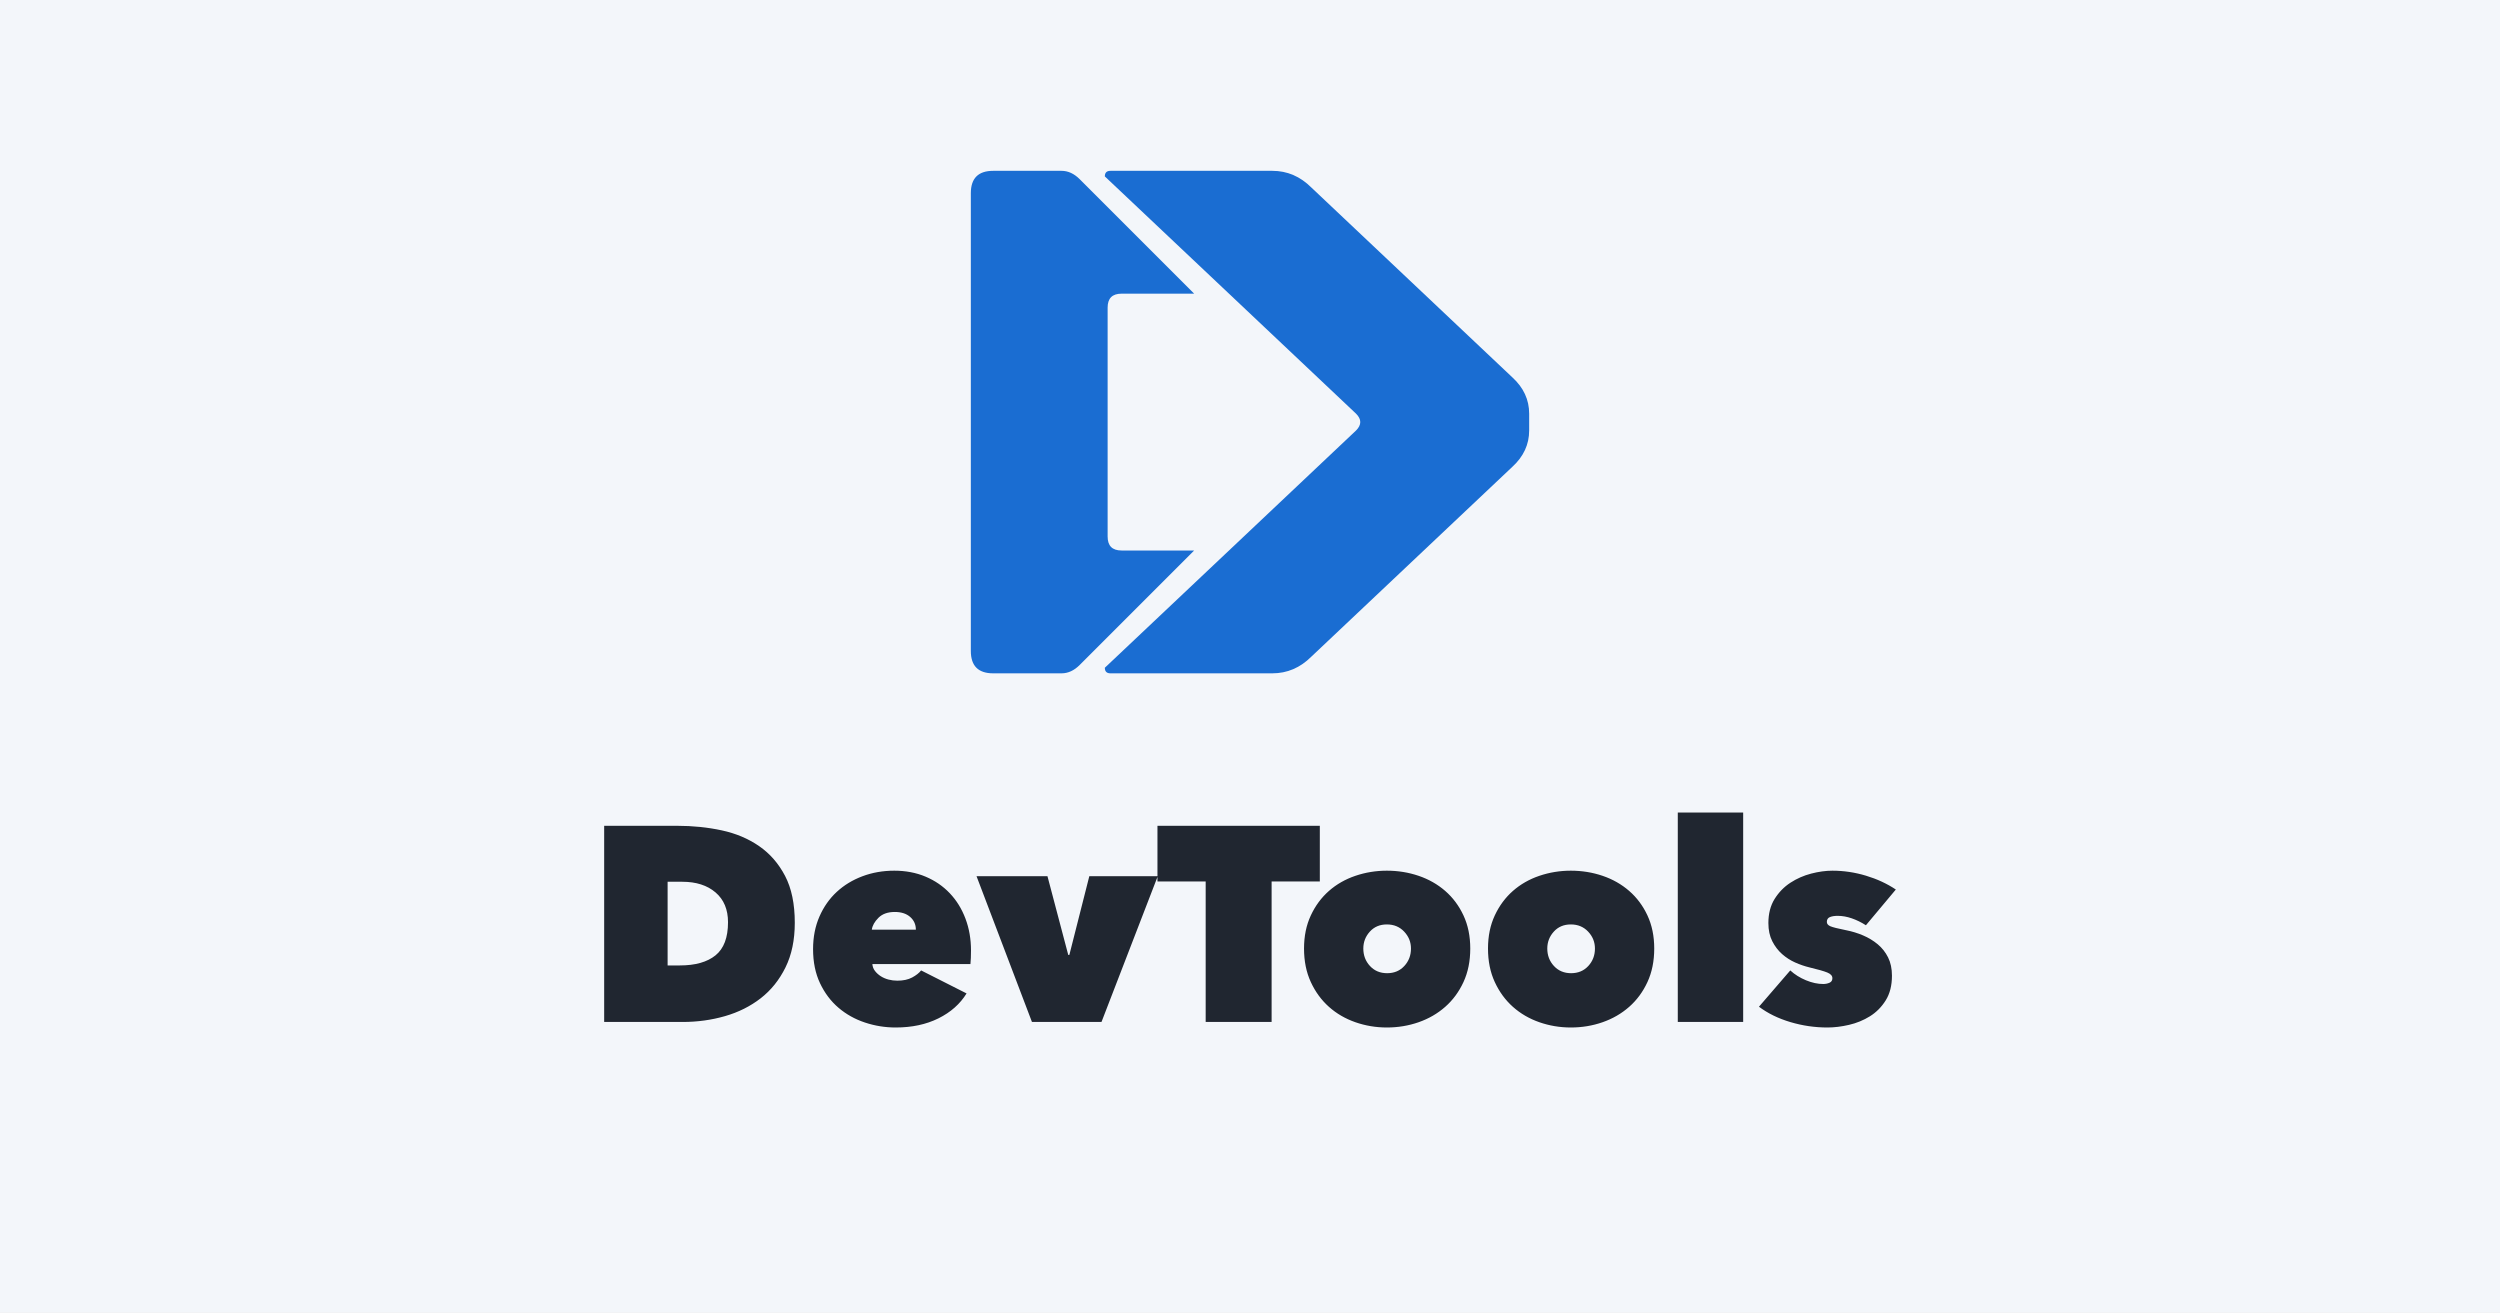
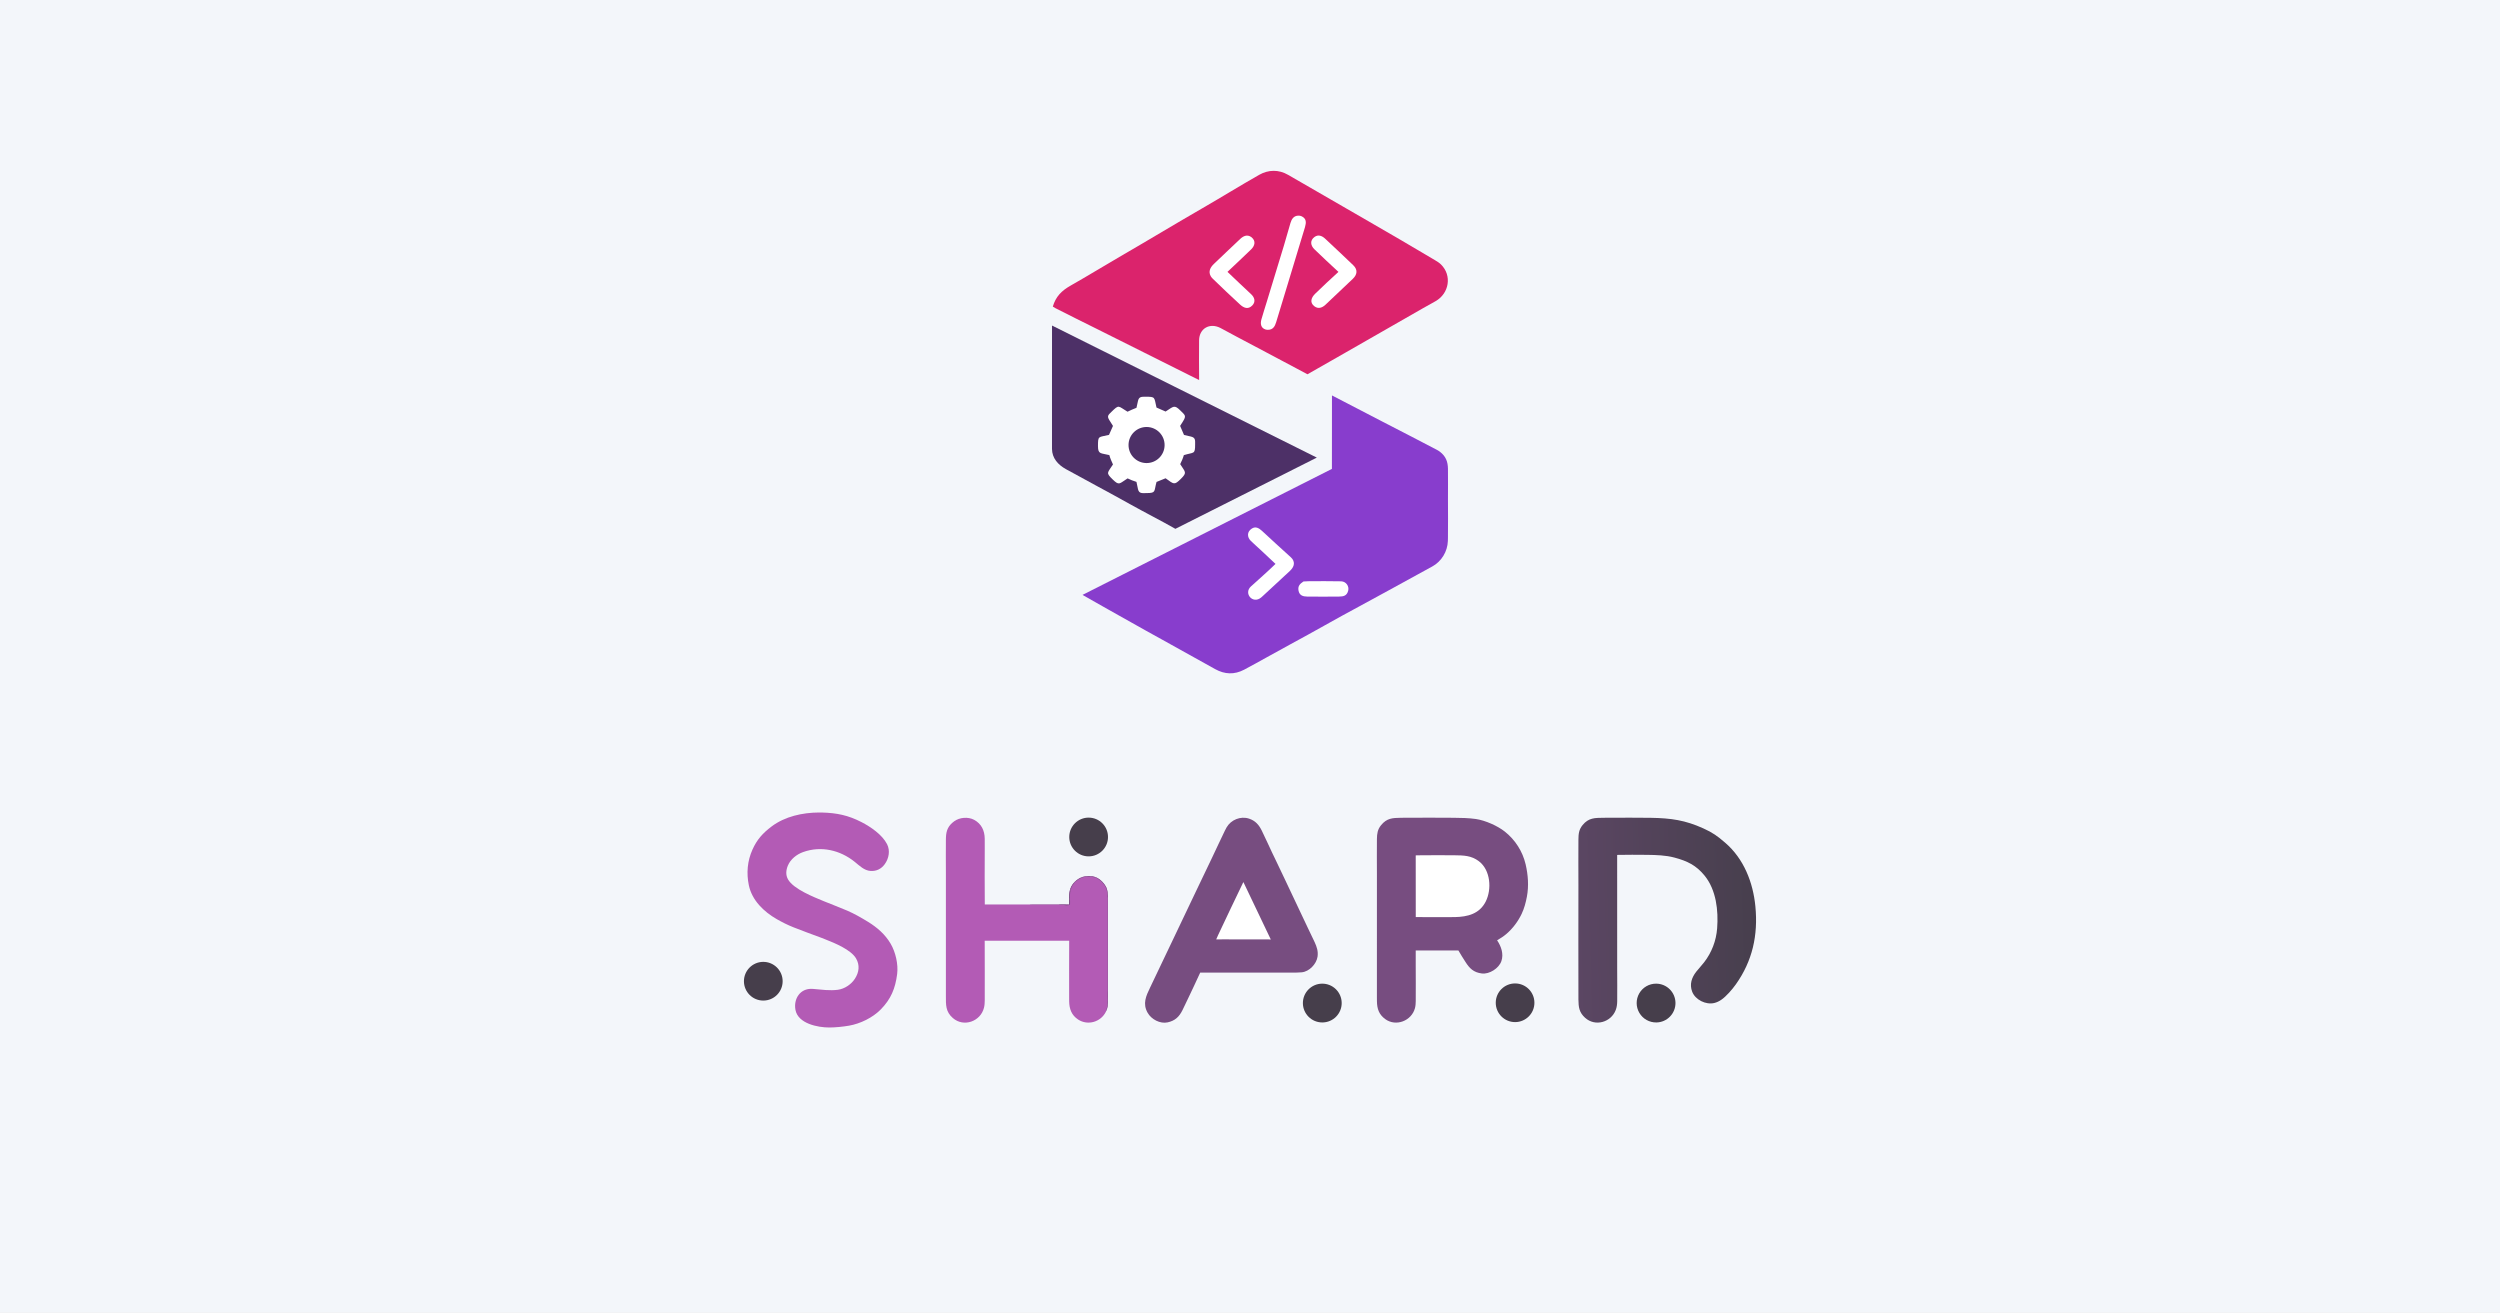
- <svg xmlns="http://www.w3.org/2000/svg" width="1200" height="630" viewBox="0 0 1200 630">
-   <rect width="1200" height="630" fill="#F3F6FA" />
-   <g fill="#1A6DD2" transform="translate(466 82) scale(0.67)">
-     <path d="M16 0H65Q72 0 78 6L160 88H108Q98 88 98 98V262Q98 272 108 272H160L78 354Q72 360 65 360H16Q0 360 0 344V16Q0 0 16 0Z" />
-     <path d="M100 0H216Q232 0 244 12L388 148Q400 159 400 174V186Q400 201 388 212L244 348Q232 360 216 360H100Q96 360 96 356L276 186Q282 180 276 174L96 4Q96 0 100 0Z" />
+ <svg xmlns="http://www.w3.org/2000/svg" width="1200" height="630" viewBox="0 0 1200 630" version="1.1" id="svg3" xml:space="preserve">
+   <defs id="defs3">
+     <linearGradient id="gradient_0" gradientUnits="userSpaceOnUse" x1="568.496" y1="70.74" x2="476.409" y2="73.118">
+       <stop offset="0" stop-color="#473F4D" id="stop3" />
+       <stop offset="1" stop-color="#5B4663" id="stop4" />
+     </linearGradient>
+     <linearGradient id="gradient_0-2" gradientUnits="userSpaceOnUse" x1="568.496" y1="70.74" x2="476.409" y2="73.118" gradientTransform="matrix(1.120375,0,0,1.120375,-5.671342,-2.092124)">
+       <stop offset="0" stop-color="#473F4D" id="stop3-7" />
+       <stop offset="1" stop-color="#5B4663" id="stop4-2" />
+     </linearGradient>
+   </defs>
+   <rect width="1200" height="630" fill="#F3F6FA" id="rect1" />
+   <g id="g11" transform="matrix(0.4166866,0,0,0.4166866,337.4505,2.176725)">
+     <path fill="#883dcd" d="m 724.511,450.291 c 19.408,10.082 38.865,20.064 58.238,30.213 20.792,10.892 41.823,21.373 62.531,32.415 1.255,0.669 2.457,1.37 3.583,2.243 6.86,5.316 9.158,11.436 9.264,19.837 0.146,11.577 0,23.172 0.01,34.751 0.012,14.734 0.198,29.518 -0.023,44.25 -0.02,1.334 -0.045,2.668 -0.093,4.001 -0.427,12.063 -7.217,23.417 -17.879,29.271 -5.454,2.994 -10.908,6.024 -16.38,8.982 -22.478,12.151 -44.727,24.713 -67.263,36.755 -26.913,14.381 -53.321,29.708 -80.203,44.142 -17.735,9.523 -35.159,19.646 -52.947,29.065 -11.228,5.945 -22.436,5.447 -33.349,-0.632 -20.658,-11.507 -41.323,-23.012 -61.999,-34.482 -11.669,-6.474 -23.419,-12.877 -34.999,-19.502 -17.944,-10.265 -36.147,-20.107 -54.03,-30.47 -0.601,-0.349 -1.183,-0.729 -1.766,-1.108 L 724.44,534.924 Z" id="path2-3" />
+     <path fill="#ffffff" d="m 632.25,603.621 c 4.52,-2.854 8.4,-0.296 11.793,2.822 5.353,4.918 10.712,9.84 16.041,14.783 5.681,5.271 11.543,10.369 17.206,15.649 0.609,0.567 1.196,1.186 1.67,1.873 3.533,5.127 1.06,9.987 -2.958,13.746 -10.254,9.59 -20.585,19.093 -30.899,28.618 -0.692,0.639 -1.384,1.279 -2.104,1.886 -9.7,8.199 -20.601,-4.731 -11.824,-12.692 8.413,-7.631 20.263,-18.006 28.303,-25.945 -5.708,-5.479 -11.505,-10.812 -17.284,-16.21 -3.67,-3.429 -7.496,-6.764 -11.102,-10.248 -4.417,-4.268 -4.735,-10.562 1.158,-14.282 z" id="path3-9" />
+     <path fill="#ffffff" d="m 691.67,664.603 c 1.872,-0.139 3.703,-0.255 5.579,-0.279 12.229,-0.157 24.527,-0.125 36.753,0.083 0.004,0 1.247,0.035 1.251,0.035 5.417,0.213 9.31,5.526 7.938,10.808 -1.524,5.869 -5.336,6.702 -10.69,6.753 -12.167,0.117 -24.335,0.132 -36.502,0.002 -4.941,-0.053 -8.916,-1.304 -9.99,-6.755 -1.064,-5.403 1.586,-7.886 5.661,-10.647 z" id="path4" />
+     <path fill="#db236c" d="m 402.949,347.944 c 3.425,-11.556 9.989,-18.226 20.67,-24.273 19.486,-11.033 38.565,-22.806 57.942,-34.031 31.418,-18.2 62.49,-37.007 93.941,-55.145 21.815,-12.581 43.243,-25.865 65.136,-38.306 10.651,-6.052 22.505,-6.263 33.27,-0.03 4.922,2.849 9.873,5.654 14.786,8.516 51.48,29.996 103.385,59.3 154.545,89.841 2.444,1.459 4.806,2.897 6.842,4.902 12.978,12.773 9.32,33.336 -6.064,42.199 -4.764,2.744 -9.623,5.327 -14.392,8.063 -26.762,15.353 -53.495,30.747 -80.321,45.988 -17.687,10.048 -35.281,20.282 -53.01,30.249 -3.895,-2.161 -7.865,-4.227 -11.813,-6.289 -23.476,-12.26 -46.693,-25.036 -70.201,-37.225 -6.145,-3.186 -12.136,-6.668 -18.28,-9.833 -12.308,-6.338 -24.392,0.602 -24.558,14.178 -0.188,15.28 -0.066,30.561 0.056,45.841 -3.22,-1.658 -6.489,-3.22 -9.725,-4.847 -35.871,-18.039 -71.86,-35.842 -107.728,-53.885 -16.016,-8.056 -32.192,-15.858 -48.111,-24.095 -1.036,-0.536 -2.019,-1.165 -2.985,-1.818 z" id="path5" />
+     <path fill="#ffffff" d="m 685.75,243.177 c 1.33,-0.038 2.535,0.138 3.748,0.71 5.804,2.736 5.428,7.357 3.919,12.611 -1.754,6.111 -3.726,12.15 -5.533,18.243 -9.028,30.435 -18.562,60.722 -27.645,91.143 -1.469,4.921 -3.744,8.834 -9.489,8.815 -0.924,-0.003 -1.86,-0.072 -2.746,-0.354 -5.542,-1.761 -6.141,-6.778 -4.773,-11.652 1.907,-6.791 4.127,-13.447 6.163,-20.195 6.494,-21.518 13.159,-42.982 19.663,-64.495 2.651,-8.767 5.038,-17.608 7.65,-26.379 1.366,-4.586 3.786,-8.301 9.043,-8.447 z" id="path6" />
+     <path fill="#ffffff" d="m 604.148,307.933 c 9.084,8.635 18.13,17.304 27.317,25.83 3.916,3.634 5.378,8.62 1.318,12.829 -4.849,5.027 -9.86,2.988 -14.278,-1.115 -10.335,-9.599 -21.089,-19.606 -31.228,-29.559 -0.9,-0.884 -1.755,-1.815 -2.381,-2.918 -3.138,-5.538 -0.446,-10.306 3.644,-14.233 0.003,-0.002 1.242,-1.178 1.244,-1.181 9.779,-9.156 19.308,-18.577 29.141,-27.674 3.529,-3.264 7.828,-5.254 12.325,-2.25 0.235,0.157 0.549,0.393 0.778,0.585 4.999,4.182 3.6,9.652 -0.546,13.731 -8.957,8.812 -18.255,17.269 -27.334,25.955 z" id="path7" />
+     <path fill="#ffffff" d="m 704.407,267.75 c 4.368,-3.198 8.748,-1.259 12.235,1.958 9.836,9.075 22.73,21.401 32.341,30.551 5.563,5.298 4.578,10.925 -0.482,15.743 -10.451,9.95 -20.914,19.887 -31.426,29.773 -3.74,3.518 -8.34,5.259 -12.851,1.785 -5.811,-4.476 -3.411,-10.229 1.038,-14.522 8.786,-8.477 17.65,-16.874 26.716,-25.051 -9.343,-8.571 -18.578,-17.257 -27.7,-26.062 -4.424,-4.271 -5.399,-10.127 0.129,-14.175 z" id="path8" />
+     <path fill="#4d3067" d="M 402.028,369.79 707.062,521.908 544.14,603.961 c -17.191,-9.79 -34.899,-18.674 -52.151,-28.347 -24.535,-13.756 -49.454,-26.813 -74.046,-40.469 -8.984,-4.989 -15.827,-12.594 -15.942,-23.145 0,-0.004 -0.004,-1.496 -0.004,-1.5 0.155,-46.902 -0.181,-93.808 0.031,-140.71 z" id="path9" />
+     <path fill="#ffffff" d="m 499.311,464.539 c 0.516,-2.61 1.163,-5.191 1.717,-7.793 1.067,-5.009 3.961,-4.966 8.47,-4.963 12.024,0.008 10.017,0.372 12.889,12.461 l 10.484,4.603 c 9.261,-5.918 9.926,-8.295 17.241,-0.96 5.292,5.306 6.821,5.743 2.762,12.319 -1.074,1.74 -2.138,3.486 -3.272,5.187 l 4.454,10.413 c 2.642,0.646 5.305,1.205 7.947,1.849 5.361,1.307 4.881,4.092 4.873,9.095 -0.02,11.779 -1.254,8.661 -13.009,12.315 -0.954,3.609 -2.571,7.001 -4.186,10.366 5.806,9.324 8.334,9.501 0.75,16.997 -7.672,7.582 -7.943,6.186 -17.577,-0.707 l -10.425,4.207 c -3.108,10.931 -0.225,12.825 -11.429,12.848 -4.867,0.01 -8.66,0.959 -9.946,-4.523 -0.653,-2.78 -1.253,-5.573 -1.76,-8.384 -3.508,-1.057 -6.925,-2.404 -10.215,-4.015 -9.62,6.051 -9.482,8.703 -17.16,1.234 -8.209,-7.987 -6.015,-7.303 0.322,-17.301 -1.6,-3.514 -3.219,-7.039 -4.191,-10.776 -9.737,-2.436 -13.075,-0.7 -13.079,-10.26 -0.005,-12.447 0.46,-10.029 12.704,-13.024 l 4.568,-10.31 c -1.382,-2.347 -2.929,-4.589 -4.341,-6.918 -2.707,-4.466 -1.039,-5.757 2.44,-9.16 9.261,-9.059 7.529,-6.868 18.667,-0.3 3.36,-1.667 6.802,-3.152 10.302,-4.5 z" id="path10" />
+     <path fill="#4d3067" d="m 511.25,486.648 c 11.449,0.172 20.601,9.575 20.463,21.025 -0.137,11.45 -9.513,20.63 -20.963,20.526 -11.499,-0.104 -20.727,-9.528 -20.588,-21.026 0.138,-11.499 9.59,-20.698 21.088,-20.525 z" id="path11" />
  </g>
-   <g fill="#202630" transform="translate(290 390) scale(0.8311883)">
-     <path d="M0.000 120.960L0.000 7.680L42.240 7.680Q55.680 7.680 67.920 10.320Q80.160 12.960 89.520 19.440Q98.880 25.920 104.480 36.640Q110.080 47.360 110.080 63.680Q110.080 78.560 104.720 89.440Q99.360 100.320 90.400 107.280Q81.440 114.240 69.760 117.600Q58.080 120.960 45.440 120.960ZM36.640 40.000L36.640 88.320L43.680 88.320Q57.120 88.320 64.320 82.480Q71.520 76.640 71.520 63.360Q71.520 52.320 64.320 46.160Q57.120 40.000 45.120 40.000ZM180.000 67.680Q180.000 63.200 176.720 60.320Q173.440 57.440 167.840 57.440Q161.760 57.440 158.400 60.800Q155.040 64.160 154.560 67.680ZM211.840 79.680Q211.840 81.760 211.760 83.920Q211.680 86.080 211.520 87.520L154.880 87.520Q155.040 89.760 156.400 91.520Q157.760 93.280 159.760 94.560Q161.760 95.840 164.240 96.480Q166.720 97.120 169.280 97.120Q174.400 97.120 177.840 95.280Q181.280 93.440 183.040 91.200L209.280 104.480Q203.680 113.600 193.040 118.880Q182.400 124.160 168.320 124.160Q159.200 124.160 150.560 121.280Q141.920 118.400 135.280 112.720Q128.640 107.040 124.640 98.560Q120.640 90.080 120.640 78.880Q120.640 68.480 124.320 60.080Q128.000 51.680 134.320 45.840Q140.640 40.000 149.200 36.800Q157.760 33.600 167.520 33.600Q177.440 33.600 185.600 37.040Q193.760 40.480 199.600 46.640Q205.440 52.800 208.640 61.280Q211.840 69.760 211.840 79.680ZM215.040 36.800L256.000 36.800L268.000 82.240L268.640 82.240L280.160 36.800L319.680 36.800L287.200 120.960L247.040 120.960ZM385.440 120.960L347.360 120.960L347.360 39.840L319.520 39.840L319.520 7.680L413.280 7.680L413.280 39.840L385.440 39.840ZM500.160 78.560Q500.160 89.440 496.240 97.920Q492.320 106.400 485.680 112.240Q479.040 118.080 470.320 121.120Q461.600 124.160 452.000 124.160Q442.560 124.160 433.840 121.120Q425.120 118.080 418.560 112.240Q412.000 106.400 408.080 97.920Q404.160 89.440 404.160 78.560Q404.160 67.840 408.080 59.440Q412.000 51.040 418.560 45.280Q425.120 39.520 433.840 36.560Q442.560 33.600 452.000 33.600Q461.600 33.600 470.320 36.560Q479.040 39.520 485.680 45.280Q492.320 51.040 496.240 59.440Q500.160 67.840 500.160 78.560ZM452.000 64.640Q445.920 64.640 442.160 68.800Q438.400 72.960 438.400 78.560Q438.400 84.480 442.240 88.640Q446.080 92.800 452.160 92.800Q458.240 92.800 462.080 88.640Q465.920 84.480 465.920 78.560Q465.920 72.960 462.000 68.800Q458.080 64.640 452.000 64.640ZM606.400 78.560Q606.400 89.440 602.480 97.920Q598.560 106.400 591.920 112.240Q585.280 118.080 576.560 121.120Q567.840 124.160 558.240 124.160Q548.800 124.160 540.080 121.120Q531.360 118.080 524.800 112.240Q518.240 106.400 514.320 97.920Q510.400 89.440 510.400 78.560Q510.400 67.840 514.320 59.440Q518.240 51.040 524.800 45.280Q531.360 39.520 540.080 36.560Q548.800 33.600 558.240 33.600Q567.840 33.600 576.560 36.560Q585.280 39.520 591.920 45.280Q598.560 51.040 602.480 59.440Q606.400 67.840 606.400 78.560ZM558.240 64.640Q552.160 64.640 548.400 68.800Q544.640 72.960 544.640 78.560Q544.640 84.480 548.480 88.640Q552.320 92.800 558.400 92.800Q564.480 92.800 568.320 88.640Q572.160 84.480 572.160 78.560Q572.160 72.960 568.240 68.800Q564.320 64.640 558.240 64.640ZM620.000 0.000L657.760 0.000L657.760 120.960L620.000 120.960ZM743.680 94.240Q743.680 102.720 740.080 108.480Q736.480 114.240 730.960 117.680Q725.440 121.120 718.880 122.640Q712.320 124.160 706.400 124.160Q695.520 124.160 685.040 121.040Q674.560 117.920 666.880 112.160L684.960 91.200Q688.800 94.720 694.000 96.880Q699.200 99.040 704.000 99.040Q705.920 99.040 707.600 98.320Q709.280 97.600 709.280 95.680Q709.280 93.600 706.320 92.400Q703.360 91.200 696.000 89.440Q692.000 88.480 687.840 86.640Q683.680 84.800 680.240 81.760Q676.800 78.720 674.560 74.320Q672.320 69.920 672.320 63.840Q672.320 55.680 675.920 49.920Q679.520 44.160 685.040 40.560Q690.560 36.960 697.040 35.280Q703.520 33.600 709.280 33.600Q719.040 33.600 728.640 36.480Q738.240 39.360 745.920 44.480L728.640 65.120Q724.640 62.560 720.480 61.120Q716.320 59.680 712.320 59.680Q709.600 59.680 707.840 60.400Q706.080 61.120 706.080 63.200Q706.080 64.800 708.080 65.680Q710.080 66.560 717.280 68.000Q722.240 68.960 726.960 70.960Q731.680 72.960 735.440 76.080Q739.200 79.200 741.440 83.680Q743.680 88.160 743.680 94.240Z" />
+   <g id="g1" transform="matrix(0.8311856,0,0,0.8311856,317.9293,375.554)">
+     <path fill="#774d80" d="m 435.062,97.039 c 0,2.812 0,5.613 0,8.425 0,6.935 0.09,13.87 0.011,20.794 -0.022,1.389 -0.09,2.711 -0.437,4.067 -1.938,7.361 -10.98,10.935 -17.209,6.341 -3.619,-2.667 -4.694,-5.938 -4.762,-10.263 -0.022,-0.84 -0.022,-1.681 -0.022,-2.521 0.034,-23.629 0.022,-47.246 0.011,-70.864 0,-6.767 -0.09,-13.545 0,-20.312 0.045,-3.092 0.37,-5.512 2.375,-7.977 3.339,-4.089 6.532,-4.224 11.551,-4.302 1.266,-0.011 2.521,-0.022 3.787,-0.022 8.817,-0.011 17.646,-0.078 26.463,0.022 4.325,0.056 8.739,0.09 13.03,0.717 5.333,0.795 12.447,3.921 16.638,7.249 6.039,4.773 10.296,11.461 12.044,18.946 1.412,6.084 1.882,12.47 0.728,18.621 -0.65,3.44 -1.546,6.857 -3.059,10.016 -2.129,4.403 -5.12,8.403 -8.84,11.585 -1.636,1.389 -3.451,2.543 -5.311,3.619 2.353,3.507 3.91,7.876 2.465,12.044 -1.445,4.157 -6.935,7.675 -11.305,7.114 -4.717,-0.616 -7.081,-2.891 -9.512,-6.778 -1.367,-2.162 -2.756,-4.302 -4.011,-6.521 z" id="path2-7" style="stroke-width:1.12" />
+     <path fill="#ffffff" d="m 435.062,42.14 c 1.087,-0.022 2.185,-0.056 3.283,-0.056 6.375,-0.045 12.75,-0.067 19.125,0 5.299,0.056 9.702,0.123 14.072,3.439 6.745,5.109 7.551,16.189 3.91,23.349 -3.596,7.058 -10.431,8.761 -17.78,8.907 -7.327,0.134 -15.428,-0.022 -22.587,-0.011 z" id="path3-8" style="stroke-width:1.12" />
+     <path fill="url(#gradient_0)" d="m 551.39,41.871 c 0.011,0.986 -0.011,1.972 0,2.958 0.056,21.029 0.011,42.059 0.011,63.088 0,6.173 0.101,12.369 0.011,18.554 -0.022,1.703 -0.235,3.361 -0.84,4.963 -2.734,7.148 -11.887,9.747 -17.68,4.515 -3.462,-3.126 -3.82,-6.151 -3.876,-10.599 0,0 0,-0.908 0,-0.908 -0.078,-21.713 0,-43.415 0,-65.127 0,-8.75 -0.09,-17.511 0,-26.262 0.034,-3.328 0.258,-5.804 2.442,-8.448 3.484,-4.213 7.014,-4.123 12.134,-4.179 1.188,-0.022 2.386,-0.022 3.574,-0.022 7.854,0 15.73,-0.09 23.595,0.045 11.876,0.202 19.909,1.367 30.351,6.084 5.49,2.476 8.201,4.459 12.671,8.313 10.767,9.266 16.1,22.912 17.433,36.793 1.602,16.615 -1.681,31.494 -11.316,45.028 -2.05,2.868 -5.535,6.969 -8.459,8.918 -1.221,0.818 -2.498,1.445 -3.921,1.793 -4.851,1.199 -11.002,-1.804 -12.806,-6.509 -1.625,-4.235 -0.325,-8.134 2.353,-11.562 1.445,-1.838 3.081,-3.529 4.515,-5.378 4.403,-5.692 7.014,-12.503 7.551,-19.685 0.773,-10.218 -0.527,-22.105 -7.204,-30.351 -4.896,-6.039 -10.061,-8.504 -17.444,-10.476 -5.109,-1.367 -10.498,-1.501 -15.752,-1.58 -5.781,-0.09 -11.562,-0.056 -17.343,0.034 z" id="path4-4" style="fill:url(#gradient_0-2);stroke-width:1.12" />
+     <path fill="#774d80" d="m 310.611,109.822 c -1.188,2.689 -2.454,5.378 -3.731,8.033 -2.174,4.526 -4.269,9.109 -6.487,13.613 -1.916,3.876 -4.302,6.184 -8.616,7.114 -4.347,0.941 -9.411,-1.759 -11.54,-5.546 -2.969,-5.266 -0.975,-9.602 1.49,-14.688 2.498,-5.143 4.885,-10.341 7.383,-15.483 3.854,-7.955 7.574,-15.965 11.405,-23.931 5.714,-11.887 11.316,-23.841 17.063,-35.718 2.476,-5.109 4.773,-10.307 7.294,-15.394 0.302,-0.616 0.616,-1.232 0.964,-1.826 2.51,-4.381 8.078,-6.689 12.94,-5.086 3.641,1.199 5.714,3.552 7.361,6.89 1.21,2.454 2.398,4.93 3.518,7.428 3.047,6.756 6.442,13.355 9.534,20.099 3.271,7.137 6.801,14.15 10.061,21.287 2.398,5.243 4.997,10.386 7.428,15.607 1.277,2.756 2.14,5.366 1.692,8.414 -0.627,4.224 -4.784,8.638 -9.142,9.03 -1.804,0.168 -3.63,0.179 -5.456,0.179 -17.724,0.078 -35.437,-0.056 -53.162,-0.022 z" id="path5-5" style="stroke-width:1.12" />
+     <path fill="#ffffff" d="m 335.55,57.568 15.831,33.163 c -0.583,-0.045 -1.165,-0.078 -1.759,-0.078 -6.386,-0.011 -12.783,0.011 -19.181,0.011 -3.529,0 -7.07,-0.09 -10.599,0 0.359,-0.829 0.706,-1.669 1.098,-2.487 4.806,-10.05 9.478,-20.178 14.374,-30.183 z" id="path6-0" style="stroke-width:1.12" />
+     <path fill="#b35bb5" d="m 186.137,91.426 c 0.011,0.426 0.022,0.863 0.022,1.288 -0.011,11.024 0.09,22.038 0.022,33.051 -0.011,1.479 -0.078,2.913 -0.437,4.347 -1.938,7.91 -11.674,11.45 -17.96,5.983 -4.246,-3.697 -4.045,-7.518 -4.045,-12.84 -0.045,-23.696 0.011,-47.392 0,-71.077 0,-6.375 -0.09,-12.75 0,-19.113 0.011,-0.426 0.011,-0.851 0.034,-1.266 0.134,-4.112 1.356,-6.834 4.728,-9.321 3.126,-2.319 8.078,-2.723 11.529,-0.874 4.246,2.285 6.072,6.207 6.14,10.901 0.034,1.972 0.011,3.977 0.011,5.949 -0.011,10.677 -0.112,21.366 0.022,32.043 0.302,-0.011 0.605,-0.011 0.896,-0.011 13.893,0.067 27.774,-0.022 41.667,0 0.179,0 0.347,0.011 0.527,0.022 1.658,-0.011 4,-0.067 5.602,0.045 -0.011,-1.804 -0.011,-3.619 0.056,-5.423 0.146,-3.731 1.513,-6.487 4.459,-8.806 2.061,-1.613 4.325,-2.241 6.935,-2.241 2.297,0.011 4.302,0.527 6.173,1.927 1.793,1.356 3.652,3.552 4.257,5.759 0.392,1.434 0.538,2.431 0.56,4.056 0.045,2.566 0.011,5.143 0.011,7.708 -0.011,16.548 -0.022,33.096 0,49.644 0,1.12 0.011,2.241 -0.011,3.361 -0.022,1.804 -0.202,3.641 -0.952,5.277 -0.067,0.202 -0.134,0.403 -0.224,0.594 -2.913,5.96 -10.464,8.19 -16.044,4.538 -3.82,-2.51 -5.12,-6.14 -5.187,-10.543 -0.011,-0.493 -0.011,-0.986 -0.011,-1.468 0,-11.17 -0.056,-22.34 0.022,-33.499 z" id="path7-3" style="stroke-width:1.12" />
+     <path fill="#774d80" d="m 234.896,70.553 c -0.011,-1.804 -0.011,-3.619 0.056,-5.423 0.146,-3.731 1.513,-6.487 4.459,-8.806 2.061,-1.613 4.325,-2.241 6.935,-2.241 2.297,0.011 4.302,0.527 6.173,1.927 1.793,1.356 3.652,3.552 4.257,5.759 0.392,1.434 0.538,2.431 0.56,4.056 0.045,2.566 0.011,5.143 0.011,7.708 -0.011,16.548 -0.022,33.096 0,49.644 0,1.12 0.011,2.241 -0.011,3.361 -0.022,1.804 -0.202,3.641 -0.952,5.277 -0.202,-0.022 -0.258,-0.034 -0.168,-0.246 0.056,-0.134 0.09,-0.258 0.146,-0.381 0.101,-0.28 0.179,-0.594 0.314,-0.851 0.09,-0.168 0.045,-0.381 0.101,-0.571 0.101,-0.403 0.067,-0.415 0.101,-0.84 0.022,-0.168 0.078,-0.325 0.101,-0.493 0.045,-0.347 0.011,-0.672 0.056,-1.053 0.045,-0.336 -0.022,-0.695 0.078,-1.008 0.09,-0.28 0.034,-0.448 0.022,-0.739 -0.078,-1.445 -0.011,-2.891 -0.011,-4.347 0,-0.302 0.078,-0.594 0.067,-0.907 0,0 0,-8.257 0,-8.257 0,0 0,-35.919 0,-35.93 0,0 0,-9.445 0,-9.445 0.011,-0.302 -0.112,-0.549 -0.134,-0.84 0,0 0,-0.067 0,-0.067 0,-0.303 -0.022,-0.549 -0.056,-0.851 -0.034,-0.37 0.034,-0.751 -0.056,-1.109 -0.112,-0.448 -0.112,-0.919 -0.269,-1.367 -0.067,-0.202 -0.09,-0.415 -0.168,-0.605 -0.157,-0.37 -0.146,-0.303 -0.235,-0.695 -0.045,-0.246 -0.459,-1.031 -0.605,-1.232 -0.213,-0.347 -0.459,-0.683 -0.683,-1.02 0,0 -0.134,-0.202 -0.134,-0.202 -0.213,-0.291 -0.504,-0.493 -0.706,-0.784 -0.325,-0.459 -0.639,-0.784 -1.098,-1.12 -0.19,-0.134 -0.347,-0.303 -0.538,-0.437 -0.235,-0.157 -0.448,-0.347 -0.683,-0.504 -0.202,-0.123 -0.784,-0.482 -0.896,-0.571 -0.112,-0.079 -0.515,-0.213 -0.661,-0.269 -0.269,-0.123 -0.56,-0.168 -0.829,-0.291 -0.325,-0.134 -0.661,-0.011 -0.975,-0.123 -0.28,-0.101 -0.549,-0.246 -0.851,-0.246 -0.84,0 -1.681,0.022 -2.532,0.011 0,0 -0.202,0 -0.213,0 -0.246,0 -0.459,0.09 -0.695,0.123 -0.37,0.034 -0.706,0.146 -1.064,0.213 -0.392,0.079 -0.571,0.224 -0.919,0.314 -0.269,0.078 -0.381,0.179 -0.627,0.28 -0.291,0.123 -0.549,0.258 -0.818,0.448 -0.179,0.112 -0.359,0.202 -0.538,0.314 -0.157,0.112 -0.291,0.258 -0.471,0.347 -0.359,0.202 -0.527,0.571 -0.93,0.728 -0.157,0.067 -0.695,0.616 -0.751,0.762 -0.146,0.347 -0.426,0.504 -0.639,0.807 -0.19,0.269 -0.37,0.538 -0.56,0.795 -0.067,0.101 -0.045,0.067 -0.09,0.168 -0.045,0.078 -0.213,0.302 -0.213,0.302 0.011,0.123 0.336,0.426 -0.045,0.594 -0.258,0.112 -0.168,-0.28 -0.37,0.146 -0.067,0.134 -0.19,0.291 -0.067,0.415 0.291,0.291 -0.168,0.504 -0.336,0.672 -0.078,0.09 -0.134,0.482 -0.123,0.583 0.011,0.235 -0.056,0.448 0.022,0.672 0.134,0.403 -0.403,0.482 -0.146,0.807 0.078,0.101 -0.045,0.314 -0.056,0.448 -0.078,0.751 -0.034,1.501 -0.011,2.241 0,0.134 -0.011,0.28 -0.056,0.403 -0.157,0.426 -0.022,0.392 0.045,0.795 0.112,0.739 0,1.546 0.011,2.308 0.011,0.572 -0.134,0.527 -0.594,0.717 -0.28,0.123 -0.437,0.101 -0.739,0.123 -0.269,0.011 -0.482,0.179 -0.751,0.079 -0.28,-0.09 -0.515,-0.045 -0.784,-0.123 -0.325,-0.09 -0.415,-0.112 -0.773,-0.101 -6.005,0.056 -11.999,-0.056 -17.993,0 -0.426,0 -0.851,0.045 -1.277,0 -0.067,-0.011 -0.437,-0.123 -0.146,-0.135 0.437,-0.034 0.919,-0.011 1.344,-0.011 4.369,-0.011 8.728,-0.011 13.097,-0.011 0,0 1.748,0 1.748,0 0.28,0.011 0.515,0.034 0.739,-0.134 1.658,-0.011 4,-0.067 5.602,0.045 z" id="path8-6" style="stroke-width:1.12" />
+     <path fill="#b35bb5" d="m 90.468,17.38 c 0.56,0 1.12,0 1.681,0.011 8.604,0.246 15.103,1.557 22.822,5.523 5.322,2.723 11.999,7.294 14.789,12.739 1.905,3.731 1.076,8.246 -1.333,11.574 -1.994,2.734 -4.762,4.101 -8.123,3.91 -3.708,-0.213 -6.442,-3.014 -9.165,-5.221 -8.481,-6.845 -19.506,-9.422 -29.903,-5.669 -3.675,1.322 -7.219,4.101 -8.752,7.798 -1.081,2.61 -1.344,5.423 0.072,7.932 3.213,5.703 15.179,10.33 20.557,12.571 4.515,1.871 9.109,3.552 13.59,5.479 4.168,1.804 8.123,4.067 11.988,6.442 5.355,3.283 9.971,7.26 13.176,12.739 2.823,4.84 4.437,11.853 3.731,17.433 -1.042,8.28 -3.563,14.464 -9.467,20.469 -4.661,4.762 -11.82,8.246 -18.363,9.378 -3.619,0.616 -7.764,1.042 -11.417,1.053 -6.543,0 -18.004,-2.218 -19.483,-10.173 -1.188,-6.431 2.756,-12.515 9.68,-12.134 0,0 0.56,0.034 0.56,0.034 4.762,0.392 9.557,1.12 14.285,0.482 3.865,-0.527 7.686,-3.103 9.792,-6.353 2.431,-3.731 2.958,-7.876 0.65,-11.786 C 108.898,96.624 99.577,92.792 94.389,90.753 93.538,90.406 92.686,90.048 91.813,89.734 86.424,87.74 81.035,85.779 75.69,83.661 72.353,82.339 69.167,80.737 66.055,78.956 58.589,74.665 51.758,68.122 49.942,59.383 48.484,52.381 49.103,45.289 52.062,38.746 54.692,32.92 58.003,29.301 63.072,25.458 70.769,19.643 80.956,17.425 90.468,17.38 Z" id="path9-1" style="stroke-width:1.12" />
+     <path fill="#463e4b" d="m 573.91,116.22 c 6.14,0.022 11.114,4.986 11.159,11.137 0.034,6.14 -4.874,11.17 -11.013,11.271 -4.033,0.067 -7.798,-2.039 -9.837,-5.512 -2.061,-3.473 -2.084,-7.775 -0.078,-11.271 2.005,-3.496 5.736,-5.647 9.77,-5.624 z" id="path10-0" style="stroke-width:1.12" />
+     <path fill="#463e4b" d="m 380.925,116.22 c 6.229,-0.09 11.349,4.907 11.383,11.137 0.045,6.229 -5.008,11.293 -11.237,11.271 -6.151,-0.022 -11.125,-4.986 -11.17,-11.125 -0.034,-6.151 4.885,-11.181 11.024,-11.282 z" id="path11-6" style="stroke-width:1.12" />
+     <path fill="#463e4b" d="m 246.2,20.338 c 6.173,0.011 11.159,5.019 11.159,11.193 0,6.162 -4.986,11.17 -11.159,11.181 -6.184,0.022 -11.215,-4.997 -11.215,-11.181 0,-6.196 5.03,-11.215 11.215,-11.193 z" id="path12-3" style="stroke-width:1.12" />
+     <path fill="#463e4b" d="m 58.118,103.638 c 6.212,-0.09 11.311,4.896 11.351,11.103 0.039,6.218 -4.996,11.271 -11.209,11.249 -6.133,-0.011 -11.106,-4.974 -11.145,-11.103 -0.038,-6.129 4.873,-11.148 11.004,-11.249 z" id="path13-2" style="stroke-width:1.12" />
+     <path fill="#463e4b" d="m 492.548,116.096 c 6.128,0.056 11.058,5.03 11.058,11.159 0,6.128 -4.93,11.114 -11.058,11.17 -6.207,0.056 -11.271,-4.963 -11.271,-11.17 0,-6.207 5.064,-11.215 11.271,-11.159 z" id="path14-0" style="stroke-width:1.12" />
  </g>
</svg>
